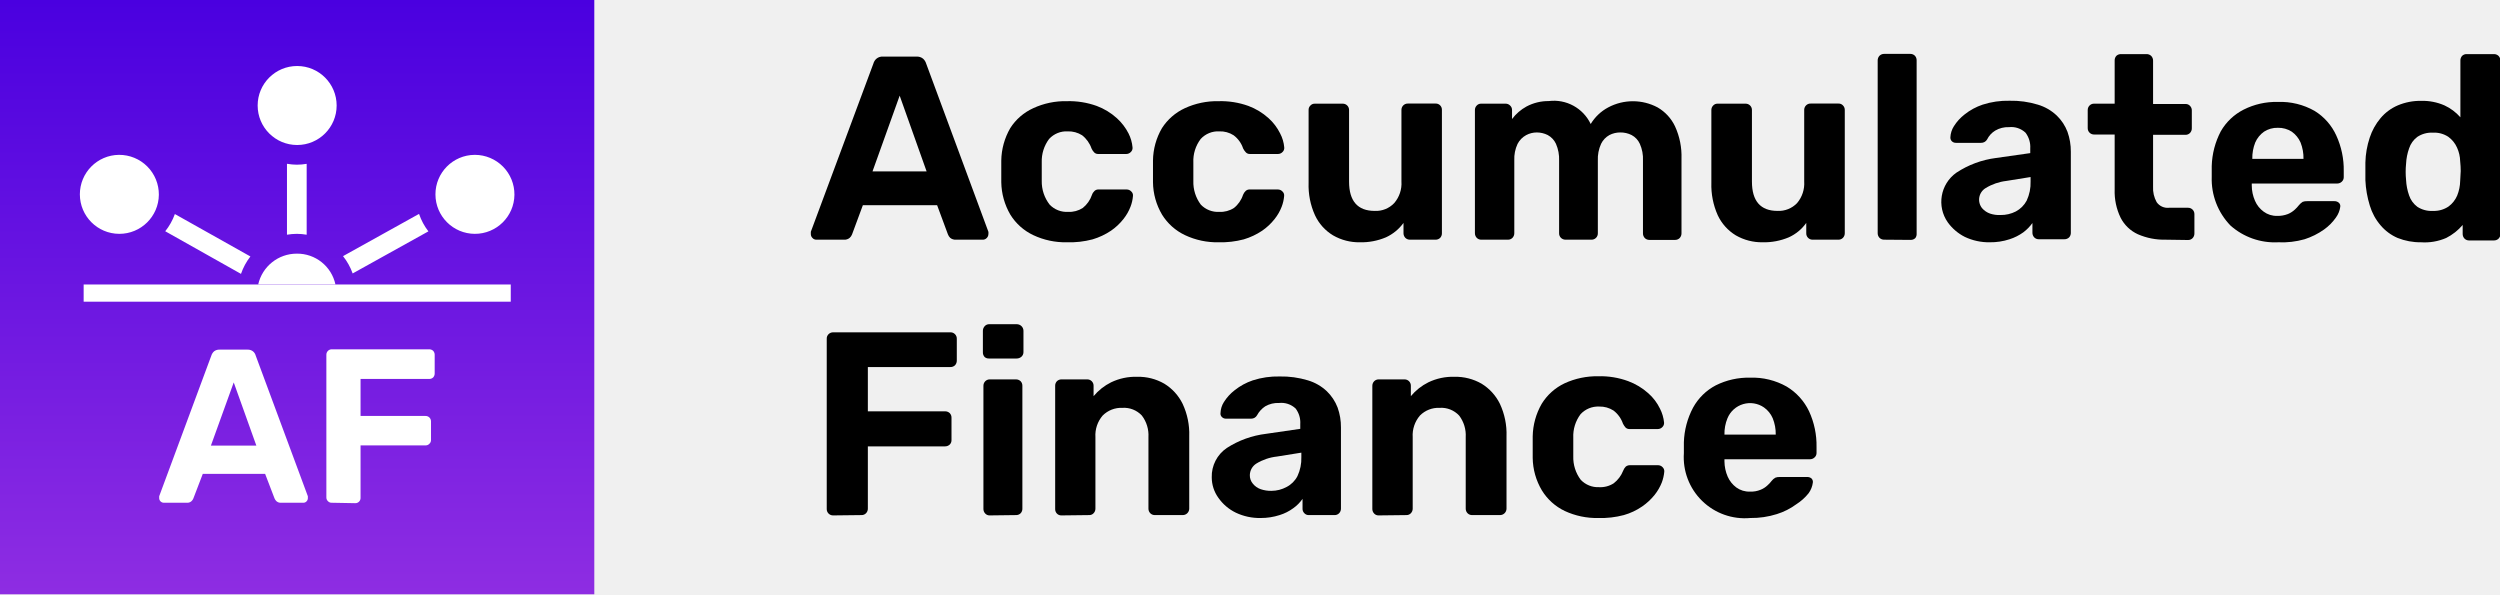
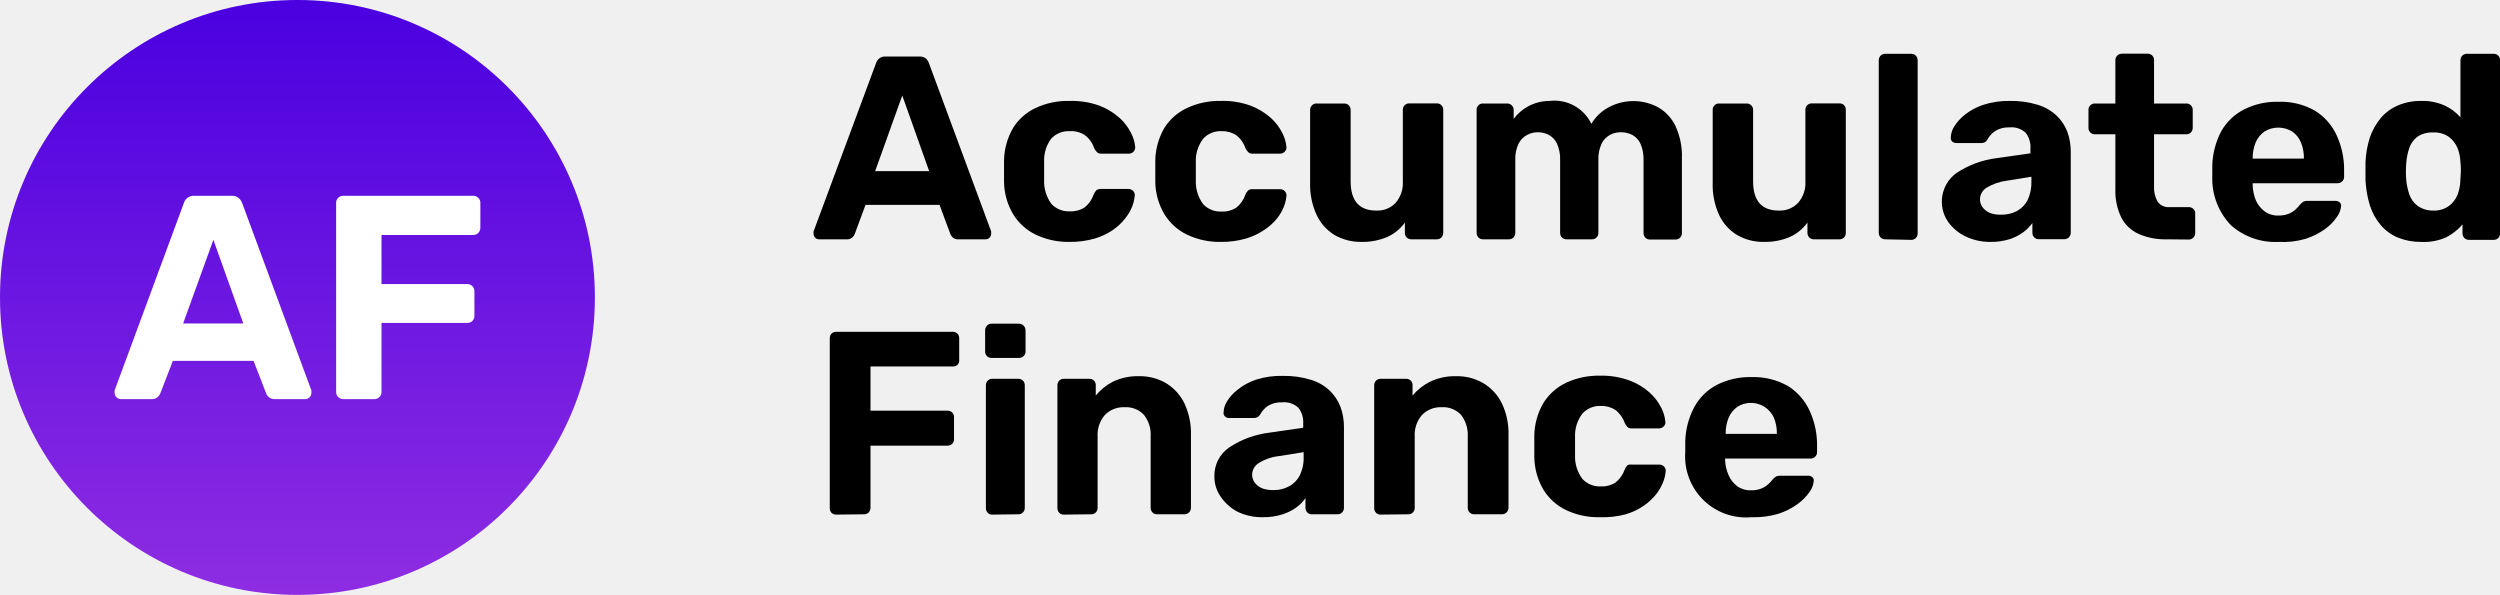
- <svg xmlns="http://www.w3.org/2000/svg" id="Layer_1" data-name="Layer 1" viewBox="0 0 231.03 54.92">
+ <svg xmlns="http://www.w3.org/2000/svg" id="Layer_1" data-name="Layer 1" viewBox="0 0 231.39 55.06">
  <defs>
-     <linearGradient id="linear-gradient" x1="27.46" y1="54.92" x2="27.46" gradientUnits="userSpaceOnUse">
+     <linearGradient id="linear-gradient" x1="27.53" y1="55.06" x2="27.53" gradientUnits="userSpaceOnUse">
      <stop offset="0" stop-color="#8e2de2" />
      <stop offset="1" stop-color="#4a00e0" />
    </linearGradient>
  </defs>
-   <rect width="54.92" height="54.92" style="fill:url(#linear-gradient)" />
-   <path d="M75.44,22.15a.47.47,0,0,1-.36-.16.5.5,0,0,1-.15-.35,1.5,1.5,0,0,1,0-.22L80.71,5.88A.91.91,0,0,1,81,5.42a.85.85,0,0,1,.6-.19h3.1a.88.88,0,0,1,.6.19,1,1,0,0,1,.29.46l5.75,15.54a.78.78,0,0,1,0,.22.5.5,0,0,1-.15.35.48.48,0,0,1-.36.16H88.35a.76.76,0,0,1-.54-.17.87.87,0,0,1-.21-.32l-1-2.7H79.74l-1,2.7a.8.8,0,0,1-.22.32.73.73,0,0,1-.53.17Zm5.19-6.31h5l-2.49-7Z" />
-   <path d="M98.59,22.39a6.93,6.93,0,0,1-3.1-.66,5,5,0,0,1-2.12-1.89,6.13,6.13,0,0,1-.84-3c0-.26,0-.58,0-1s0-.72,0-1a6.17,6.17,0,0,1,.83-3A4.93,4.93,0,0,1,95.48,10a7,7,0,0,1,3.11-.65,7.54,7.54,0,0,1,2.76.44,5.8,5.8,0,0,1,1.86,1.13,4.92,4.92,0,0,1,1.08,1.41,3.56,3.56,0,0,1,.37,1.29.51.51,0,0,1-.16.43.58.58,0,0,1-.42.18h-2.59a.5.5,0,0,1-.37-.14,1.25,1.25,0,0,1-.25-.37A2.64,2.64,0,0,0,100,12.5a2.34,2.34,0,0,0-1.33-.36,2.18,2.18,0,0,0-1.72.7A3.41,3.41,0,0,0,96.27,15c0,.62,0,1.2,0,1.71A3.46,3.46,0,0,0,97,18.91a2.19,2.19,0,0,0,1.71.67,2.29,2.29,0,0,0,1.35-.36,2.63,2.63,0,0,0,.85-1.21.91.91,0,0,1,.24-.37.52.52,0,0,1,.38-.13h2.59a.58.58,0,0,1,.42.18.49.49,0,0,1,.16.42,3.52,3.52,0,0,1-.23,1,4.25,4.25,0,0,1-.65,1.13,5.2,5.2,0,0,1-1.15,1.08,6.23,6.23,0,0,1-1.7.8A8.21,8.21,0,0,1,98.59,22.39Z" />
-   <path d="M112.61,22.39a6.93,6.93,0,0,1-3.1-.66,5,5,0,0,1-2.12-1.89,6,6,0,0,1-.84-3c0-.26,0-.58,0-1s0-.72,0-1a6.07,6.07,0,0,1,.83-3A5,5,0,0,1,109.49,10a7.08,7.08,0,0,1,3.12-.65,7.54,7.54,0,0,1,2.76.44,5.8,5.8,0,0,1,1.86,1.13,4.71,4.71,0,0,1,1.07,1.41,3.4,3.4,0,0,1,.38,1.29.51.51,0,0,1-.16.43.58.58,0,0,1-.42.18h-2.59a.5.5,0,0,1-.37-.14,1.47,1.47,0,0,1-.26-.37A2.5,2.5,0,0,0,114,12.5a2.28,2.28,0,0,0-1.32-.36,2.18,2.18,0,0,0-1.72.7,3.35,3.35,0,0,0-.68,2.18c0,.62,0,1.2,0,1.71a3.46,3.46,0,0,0,.69,2.18,2.19,2.19,0,0,0,1.71.67,2.29,2.29,0,0,0,1.35-.36,2.55,2.55,0,0,0,.84-1.21,1,1,0,0,1,.25-.37.52.52,0,0,1,.38-.13h2.59a.58.58,0,0,1,.42.18.49.49,0,0,1,.16.42,3.52,3.52,0,0,1-.23,1,4.25,4.25,0,0,1-.65,1.13,5.2,5.2,0,0,1-1.15,1.08,6.23,6.23,0,0,1-1.7.8A8.21,8.21,0,0,1,112.61,22.39Z" />
-   <path d="M125.67,22.39a4.79,4.79,0,0,1-2.48-.64,4.26,4.26,0,0,1-1.67-1.86,6.69,6.69,0,0,1-.59-3V10.18a.54.54,0,0,1,.17-.43.53.53,0,0,1,.41-.17h2.56a.58.58,0,0,1,.6.6v6.6c0,1.8.79,2.71,2.37,2.71a2.32,2.32,0,0,0,1.8-.72,2.77,2.77,0,0,0,.67-2v-6.6a.58.58,0,0,1,.6-.6h2.56a.55.55,0,0,1,.42.17.57.57,0,0,1,.16.43V21.54a.61.61,0,0,1-.16.44.59.59,0,0,1-.42.17h-2.36a.6.6,0,0,1-.44-.17.62.62,0,0,1-.17-.44V20.6a4.12,4.12,0,0,1-1.62,1.33A5.79,5.79,0,0,1,125.67,22.39Z" />
-   <path d="M136.88,22.15a.57.57,0,0,1-.41-.17.62.62,0,0,1-.17-.44V10.18a.58.58,0,0,1,.17-.43.53.53,0,0,1,.41-.17h2.25a.57.57,0,0,1,.42.17.55.55,0,0,1,.18.43V11a4.16,4.16,0,0,1,1.34-1.16,4.29,4.29,0,0,1,2.05-.5A3.77,3.77,0,0,1,147,11.46a4.17,4.17,0,0,1,1.61-1.53,4.85,4.85,0,0,1,4.58,0,4,4,0,0,1,1.6,1.74,6.61,6.61,0,0,1,.6,3v6.89a.62.62,0,0,1-.17.44.58.58,0,0,1-.41.17h-2.4A.58.58,0,0,1,152,22a.62.62,0,0,1-.17-.44V14.85a3.39,3.39,0,0,0-.29-1.56,1.72,1.72,0,0,0-.76-.81,2.26,2.26,0,0,0-1.05-.24,2.15,2.15,0,0,0-1,.24,1.84,1.84,0,0,0-.77.81,3.38,3.38,0,0,0-.3,1.56v6.69a.58.58,0,0,1-.61.61h-2.37a.6.6,0,0,1-.43-.17.58.58,0,0,1-.17-.44V14.85a3.53,3.53,0,0,0-.29-1.56,1.77,1.77,0,0,0-.76-.81,2.26,2.26,0,0,0-1-.24,2.08,2.08,0,0,0-1,.25,1.93,1.93,0,0,0-.79.81,3.23,3.23,0,0,0-.3,1.52v6.72a.62.62,0,0,1-.17.44.57.57,0,0,1-.41.17Z" />
-   <path d="M162.89,22.39a4.82,4.82,0,0,1-2.48-.64,4.32,4.32,0,0,1-1.67-1.86,6.84,6.84,0,0,1-.59-3V10.18a.58.58,0,0,1,.17-.43.53.53,0,0,1,.41-.17h2.56a.58.58,0,0,1,.61.6v6.6c0,1.8.79,2.71,2.37,2.71a2.35,2.35,0,0,0,1.8-.72,2.81,2.81,0,0,0,.66-2v-6.6a.58.58,0,0,1,.17-.43.57.57,0,0,1,.44-.17h2.56a.53.53,0,0,1,.41.17.58.58,0,0,1,.17.43V21.54a.62.62,0,0,1-.17.44.57.57,0,0,1-.41.17h-2.37a.58.58,0,0,1-.61-.61V20.6a4,4,0,0,1-1.61,1.33A5.87,5.87,0,0,1,162.89,22.39Z" />
-   <path d="M174.13,22.15a.6.6,0,0,1-.44-.17.62.62,0,0,1-.17-.44V5.59a.62.62,0,0,1,.17-.44.6.6,0,0,1,.44-.17h2.41a.59.59,0,0,1,.42.17.61.61,0,0,1,.16.44v16A.61.61,0,0,1,177,22a.59.59,0,0,1-.42.17Z" />
-   <path d="M183.87,22.39a5.18,5.18,0,0,1-2.3-.5A4.36,4.36,0,0,1,180,20.55a3.3,3.3,0,0,1,.79-4.59,8.62,8.62,0,0,1,3.66-1.36l3.17-.45v-.44a2.17,2.17,0,0,0-.44-1.45,1.92,1.92,0,0,0-1.52-.51,2.31,2.31,0,0,0-1.28.32,2,2,0,0,0-.75.82.62.62,0,0,1-.56.31h-2.29a.53.53,0,0,1-.41-.15.48.48,0,0,1-.13-.38,2.07,2.07,0,0,1,.32-1,4.16,4.16,0,0,1,1-1.1,5.43,5.43,0,0,1,1.66-.9,7.53,7.53,0,0,1,2.49-.36,8.31,8.31,0,0,1,2.61.36,4.33,4.33,0,0,1,1.74,1,4.12,4.12,0,0,1,1,1.51,5.36,5.36,0,0,1,.31,1.85v7.47a.61.61,0,0,1-.16.44.62.62,0,0,1-.44.17h-2.37a.57.57,0,0,1-.41-.17.62.62,0,0,1-.17-.44v-.89a4,4,0,0,1-.84.86,4.58,4.58,0,0,1-1.27.64A5.65,5.65,0,0,1,183.87,22.39Zm1-2.52a3,3,0,0,0,1.42-.33,2.43,2.43,0,0,0,1-1,3.87,3.87,0,0,0,.36-1.77v-.41l-2.24.36a4.71,4.71,0,0,0-1.91.66,1.25,1.25,0,0,0-.33,1.86,1.71,1.71,0,0,0,.74.5A2.61,2.61,0,0,0,184.84,19.87Z" />
-   <path d="M200.13,22.15a6.06,6.06,0,0,1-2.56-.5,3.35,3.35,0,0,1-1.6-1.53,5.54,5.54,0,0,1-.55-2.61V12.43h-1.88a.58.58,0,0,1-.61-.61V10.18a.58.58,0,0,1,.17-.43.57.57,0,0,1,.44-.17h1.88v-4a.59.59,0,0,1,.18-.44A.61.61,0,0,1,196,5h2.36a.6.6,0,0,1,.44.17.62.62,0,0,1,.17.44v4h3a.53.53,0,0,1,.41.17.58.58,0,0,1,.17.43v1.64a.6.6,0,0,1-.17.44.57.57,0,0,1-.41.17h-3v4.78a2.65,2.65,0,0,0,.33,1.44,1.23,1.23,0,0,0,1.14.52h1.77a.58.58,0,0,1,.58.58v1.79a.62.62,0,0,1-.17.44.57.57,0,0,1-.41.17Z" />
-   <path d="M210.53,22.39a6.16,6.16,0,0,1-4.41-1.55,6.17,6.17,0,0,1-1.73-4.5v-1a7.35,7.35,0,0,1,.84-3.21,5.08,5.08,0,0,1,2.11-2,6.63,6.63,0,0,1,3.16-.71,6.37,6.37,0,0,1,3.4.83,5.18,5.18,0,0,1,2,2.27,7.55,7.55,0,0,1,.69,3.3v.56a.55.55,0,0,1-.18.41.61.61,0,0,1-.42.17h-7.9v.19a3.55,3.55,0,0,0,.3,1.41,2.42,2.42,0,0,0,.8,1,2,2,0,0,0,1.24.39,2.55,2.55,0,0,0,1-.17,2.14,2.14,0,0,0,.64-.41,3.2,3.2,0,0,0,.38-.41,1.44,1.44,0,0,1,.35-.31,1.1,1.1,0,0,1,.42-.06h2.51a.59.59,0,0,1,.4.14.41.41,0,0,1,.14.37,2.16,2.16,0,0,1-.4,1,4.6,4.6,0,0,1-1.1,1.11,6.58,6.58,0,0,1-1.8.9A7.56,7.56,0,0,1,210.53,22.39Zm-2.39-7.71h4.73v0a3.88,3.88,0,0,0-.27-1.51,2.4,2.4,0,0,0-.81-1,2.27,2.27,0,0,0-1.29-.36,2.24,2.24,0,0,0-1.28.36,2.4,2.4,0,0,0-.81,1,3.88,3.88,0,0,0-.27,1.51Z" />
-   <path d="M223.73,22.39a5.62,5.62,0,0,1-2.16-.4A4.28,4.28,0,0,1,220,20.83,5,5,0,0,1,219,19a9.28,9.28,0,0,1-.41-2.34c0-.3,0-.58,0-.83s0-.52,0-.81a7.9,7.9,0,0,1,.4-2.3,5.42,5.42,0,0,1,1-1.8,4.28,4.28,0,0,1,1.59-1.18,5.35,5.35,0,0,1,2.17-.42,5.06,5.06,0,0,1,2.15.42,4.44,4.44,0,0,1,1.47,1.1V5.59a.62.62,0,0,1,.17-.44A.6.6,0,0,1,228,5h2.48a.59.59,0,0,1,.42.17.62.62,0,0,1,.17.44v16a.62.62,0,0,1-.17.44.59.59,0,0,1-.42.17h-2.32a.58.58,0,0,1-.41-.17.62.62,0,0,1-.17-.44v-.82a4.93,4.93,0,0,1-1.52,1.2A5,5,0,0,1,223.73,22.39Zm1.11-2.9a2.39,2.39,0,0,0,1.44-.41,2.45,2.45,0,0,0,.79-1,3.79,3.79,0,0,0,.28-1.36c0-.3.05-.61.05-.92a8.69,8.69,0,0,0-.05-.89,3.23,3.23,0,0,0-.29-1.27,2.47,2.47,0,0,0-.81-1,2.35,2.35,0,0,0-1.41-.38,2.38,2.38,0,0,0-1.45.39,2.15,2.15,0,0,0-.76,1.06,4.91,4.91,0,0,0-.28,1.42,7.52,7.52,0,0,0,0,1.5,5,5,0,0,0,.28,1.43,2.17,2.17,0,0,0,.76,1.05A2.38,2.38,0,0,0,224.84,19.49Z" />
-   <path d="M77,47.63a.58.58,0,0,1-.6-.6V31.32a.57.57,0,0,1,.17-.44.6.6,0,0,1,.43-.17H87.81a.58.58,0,0,1,.61.61v2a.62.62,0,0,1-.17.44.6.6,0,0,1-.44.16H80.2v4.09h7.13a.62.62,0,0,1,.44.17.59.59,0,0,1,.16.43v2.06a.56.56,0,0,1-.16.41.62.62,0,0,1-.44.17H80.2V47a.6.6,0,0,1-.17.43.56.56,0,0,1-.43.17Z" />
-   <path d="M91.39,33.13A.57.57,0,0,1,91,33a.6.6,0,0,1-.17-.44V30.59a.64.64,0,0,1,.17-.45.54.54,0,0,1,.41-.18h2.54a.63.63,0,0,1,.45.18.61.61,0,0,1,.18.45v1.93a.57.57,0,0,1-.18.44.66.66,0,0,1-.45.17Zm.07,14.5a.54.54,0,0,1-.41-.17.6.6,0,0,1-.17-.43V35.67a.6.6,0,0,1,.17-.44.58.58,0,0,1,.41-.17h2.42a.62.62,0,0,1,.44.17.6.6,0,0,1,.16.44V47a.59.59,0,0,1-.16.43.58.58,0,0,1-.44.17Z" />
-   <path d="M98.09,47.63a.55.55,0,0,1-.42-.17.59.59,0,0,1-.16-.43V35.67a.6.6,0,0,1,.16-.44.59.59,0,0,1,.42-.17h2.36a.58.58,0,0,1,.61.61v.94a5,5,0,0,1,1.62-1.28,5.2,5.2,0,0,1,2.41-.51,4.78,4.78,0,0,1,2.51.64,4.5,4.5,0,0,1,1.69,1.86,6.54,6.54,0,0,1,.61,3V47a.6.6,0,0,1-.6.6h-2.56a.58.58,0,0,1-.44-.17.6.6,0,0,1-.17-.43v-6.6a3,3,0,0,0-.61-2,2.26,2.26,0,0,0-1.8-.71,2.43,2.43,0,0,0-1.82.71,2.8,2.8,0,0,0-.67,2V47a.6.6,0,0,1-.17.43.53.53,0,0,1-.41.17Z" />
-   <path d="M116.5,47.87a5.13,5.13,0,0,1-2.29-.49A4.21,4.21,0,0,1,112.59,46a3.23,3.23,0,0,1-.61-1.89,3.17,3.17,0,0,1,1.39-2.71A8.59,8.59,0,0,1,117,40.09l3.16-.46V39.2a2.15,2.15,0,0,0-.43-1.45,1.93,1.93,0,0,0-1.53-.51,2.33,2.33,0,0,0-1.28.31,2.27,2.27,0,0,0-.75.82.61.61,0,0,1-.55.32h-2.3a.51.51,0,0,1-.41-.16.42.42,0,0,1-.12-.37,2,2,0,0,1,.31-1,4.19,4.19,0,0,1,1-1.1,5.5,5.5,0,0,1,1.67-.91,7.53,7.53,0,0,1,2.49-.36,8.4,8.4,0,0,1,2.61.36,4.36,4.36,0,0,1,1.74,1,4.17,4.17,0,0,1,1,1.51,5.32,5.32,0,0,1,.31,1.85V47a.6.6,0,0,1-.17.43.56.56,0,0,1-.43.17h-2.37a.53.53,0,0,1-.41-.17.56.56,0,0,1-.17-.43v-.9a3.46,3.46,0,0,1-.85.86,4.2,4.2,0,0,1-1.27.64A5.6,5.6,0,0,1,116.5,47.87Zm1-2.51A2.93,2.93,0,0,0,118.9,45a2.32,2.32,0,0,0,1-1,3.83,3.83,0,0,0,.36-1.76v-.41l-2.25.36a4.64,4.64,0,0,0-1.91.65,1.29,1.29,0,0,0-.6,1.06,1.18,1.18,0,0,0,.28.8,1.61,1.61,0,0,0,.73.51A2.87,2.87,0,0,0,117.47,45.36Z" />
-   <path d="M127.4,47.63a.54.54,0,0,1-.41-.17.6.6,0,0,1-.17-.43V35.67a.6.6,0,0,1,.17-.44.58.58,0,0,1,.41-.17h2.37a.58.58,0,0,1,.61.61v.94A5,5,0,0,1,132,35.33a5.2,5.2,0,0,1,2.41-.51,4.81,4.81,0,0,1,2.51.64,4.5,4.5,0,0,1,1.69,1.86,6.54,6.54,0,0,1,.61,3V47a.6.6,0,0,1-.6.6h-2.56a.58.58,0,0,1-.44-.17.6.6,0,0,1-.17-.43v-6.6a3,3,0,0,0-.61-2,2.26,2.26,0,0,0-1.8-.71,2.41,2.41,0,0,0-1.82.71,2.8,2.8,0,0,0-.67,2V47a.6.6,0,0,1-.17.43.54.54,0,0,1-.41.17Z" />
-   <path d="M147.71,47.87a7,7,0,0,1-3.11-.65,5,5,0,0,1-2.11-1.9,6,6,0,0,1-.85-3c0-.26,0-.59,0-1s0-.72,0-1a6.25,6.25,0,0,1,.83-3,5,5,0,0,1,2.12-1.9,7.16,7.16,0,0,1,3.12-.65,7.43,7.43,0,0,1,2.75.45,5.79,5.79,0,0,1,1.86,1.12,4.51,4.51,0,0,1,1.08,1.42,3.6,3.6,0,0,1,.38,1.29.52.52,0,0,1-.16.42.58.58,0,0,1-.43.18h-2.58a.52.52,0,0,1-.38-.13,1.69,1.69,0,0,1-.25-.37,2.58,2.58,0,0,0-.87-1.21,2.34,2.34,0,0,0-1.33-.37,2.2,2.2,0,0,0-1.72.71,3.37,3.37,0,0,0-.67,2.17c0,.63,0,1.2,0,1.72a3.43,3.43,0,0,0,.69,2.17,2.19,2.19,0,0,0,1.7.68,2.27,2.27,0,0,0,1.35-.36A2.74,2.74,0,0,0,150,43.5a1.08,1.08,0,0,1,.24-.38.61.61,0,0,1,.39-.13h2.58a.58.58,0,0,1,.43.18.52.52,0,0,1,.16.42,3.83,3.83,0,0,1-.23,1,4.51,4.51,0,0,1-.66,1.14,5.42,5.42,0,0,1-1.15,1.07,5.71,5.71,0,0,1-1.7.8A8.18,8.18,0,0,1,147.71,47.87Z" />
-   <path d="M161.75,47.87a5.64,5.64,0,0,1-6.14-6v-1a7.31,7.31,0,0,1,.85-3.2,5.08,5.08,0,0,1,2.1-2.06,6.77,6.77,0,0,1,3.17-.71,6.45,6.45,0,0,1,3.39.83,5.34,5.34,0,0,1,2.06,2.28,7.55,7.55,0,0,1,.69,3.3v.55a.54.54,0,0,1-.18.41.6.6,0,0,1-.43.17h-7.9v.2a3.63,3.63,0,0,0,.3,1.41,2.5,2.5,0,0,0,.8,1,2,2,0,0,0,1.24.38,2.32,2.32,0,0,0,1-.17,2,2,0,0,0,.64-.41,2.65,2.65,0,0,0,.38-.41,1.18,1.18,0,0,1,.35-.3,1.1,1.1,0,0,1,.42-.06H167a.6.6,0,0,1,.4.13.45.45,0,0,1,.13.38,2.13,2.13,0,0,1-.4,1A4.6,4.6,0,0,1,166,46.6a6.07,6.07,0,0,1-1.8.91A7.81,7.81,0,0,1,161.75,47.87Zm-2.39-7.71h4.74v0a3.87,3.87,0,0,0-.28-1.51,2.37,2.37,0,0,0-.81-1,2.26,2.26,0,0,0-3.37,1,3.7,3.7,0,0,0-.28,1.51Z" />
-   <path id="Layer" d="M27.46,6.1a3.65,3.65,0,1,0,3.65,3.65A3.65,3.65,0,0,0,27.46,6.1ZM11,14.31A3.65,3.65,0,1,0,14.68,18,3.66,3.66,0,0,0,11,14.31Zm32.86,0A3.65,3.65,0,1,0,47.54,18,3.66,3.66,0,0,0,43.89,14.31Zm-17.34.83v6.55a5.5,5.5,0,0,1,.91-.08,5.4,5.4,0,0,1,.91.08V15.14a5.4,5.4,0,0,1-.91.08A5.5,5.5,0,0,1,26.55,15.14Zm12.18,4.64-7,3.89a5.57,5.57,0,0,1,.89,1.6l7-3.89A5.44,5.44,0,0,1,38.73,19.78Zm-22.54,0a5.51,5.51,0,0,1-.89,1.59l7,3.94a5.57,5.57,0,0,1,.87-1.61ZM31,26.29a3.61,3.61,0,0,0-3.58-2.85,3.65,3.65,0,0,0-3.56,2.85" style="fill:#fff" />
-   <rect x="7.73" y="26.29" width="39.47" height="1.59" style="fill:#fff" />
-   <path d="M15.14,46.46a.43.43,0,0,1-.43-.42.9.9,0,0,1,0-.18l4.82-13a.9.9,0,0,1,.25-.39.77.77,0,0,1,.5-.16h2.6a.77.77,0,0,1,.5.16.75.75,0,0,1,.25.39l4.82,13a.9.9,0,0,1,0,.18.42.42,0,0,1-.12.29.39.39,0,0,1-.31.13H26a.59.59,0,0,1-.45-.14.76.76,0,0,1-.18-.26l-.87-2.27H18.74l-.87,2.27a.64.64,0,0,1-.18.26.57.57,0,0,1-.44.14Zm4.35-5.28h4.2L21.6,35.34Z" style="fill:#fff" />
-   <path d="M30.67,46.46a.45.45,0,0,1-.36-.14.46.46,0,0,1-.15-.36V32.79a.5.5,0,0,1,.15-.37.49.49,0,0,1,.36-.14h9a.52.52,0,0,1,.36.14.53.53,0,0,1,.14.37v1.72a.53.53,0,0,1-.14.37.52.52,0,0,1-.36.14H33.32v3.42h6a.49.49,0,0,1,.36.14.5.5,0,0,1,.15.37v1.72a.45.45,0,0,1-.15.34.46.46,0,0,1-.36.15h-6V46a.48.48,0,0,1-.5.5Z" style="fill:#fff" />
+   <path d="M75.8,22.15a.5.5,0,0,1-.36-.16.54.54,0,0,1-.14-.35.78.78,0,0,1,0-.22L81.07,5.88a1,1,0,0,1,.29-.46A.89.89,0,0,1,82,5.23h3.09a.89.89,0,0,1,.61.19,1,1,0,0,1,.29.46l5.75,15.54a1.5,1.5,0,0,1,0,.22.54.54,0,0,1-.14.35.5.5,0,0,1-.36.16H88.71a.73.73,0,0,1-.53-.17.92.92,0,0,1-.22-.32l-1-2.7H80.11l-1,2.7a.92.92,0,0,1-.22.32.73.73,0,0,1-.53.17ZM81,15.84h5l-2.49-7Z" />
+   <path d="M99,22.39a7,7,0,0,1-3.11-.66,5,5,0,0,1-2.11-1.89,6,6,0,0,1-.85-3c0-.26,0-.58,0-1s0-.72,0-1a6.18,6.18,0,0,1,.84-3A4.9,4.9,0,0,1,95.84,10,7,7,0,0,1,99,9.34a7.54,7.54,0,0,1,2.76.44,6,6,0,0,1,1.86,1.13,4.71,4.71,0,0,1,1.07,1.41,3.4,3.4,0,0,1,.38,1.29.54.54,0,0,1-.16.43.58.58,0,0,1-.42.18h-2.59a.48.48,0,0,1-.37-.14,1.26,1.26,0,0,1-.26-.37,2.5,2.5,0,0,0-.87-1.21A2.32,2.32,0,0,0,99,12.14a2.17,2.17,0,0,0-1.71.7A3.35,3.35,0,0,0,96.64,15c0,.62,0,1.2,0,1.71a3.46,3.46,0,0,0,.69,2.18,2.19,2.19,0,0,0,1.7.67,2.31,2.31,0,0,0,1.36-.36,2.62,2.62,0,0,0,.84-1.21,1.18,1.18,0,0,1,.24-.37.56.56,0,0,1,.39-.13h2.59a.58.58,0,0,1,.42.18.52.52,0,0,1,.16.42,3.93,3.93,0,0,1-.23,1,4.3,4.3,0,0,1-.66,1.13A5.14,5.14,0,0,1,103,21.29a6.16,6.16,0,0,1-1.71.8A8.14,8.14,0,0,1,99,22.39Z" />
+   <path d="M113,22.39a7,7,0,0,1-3.11-.66,5,5,0,0,1-2.11-1.89,6,6,0,0,1-.85-3c0-.26,0-.58,0-1s0-.72,0-1a6.18,6.18,0,0,1,.84-3A4.9,4.9,0,0,1,109.86,10,7,7,0,0,1,113,9.34a7.45,7.45,0,0,1,2.75.44,6,6,0,0,1,1.87,1.13,4.71,4.71,0,0,1,1.07,1.41,3.6,3.6,0,0,1,.38,1.29.54.54,0,0,1-.16.43.58.58,0,0,1-.42.18h-2.59a.48.48,0,0,1-.37-.14,1.26,1.26,0,0,1-.26-.37,2.5,2.5,0,0,0-.87-1.21,2.32,2.32,0,0,0-1.33-.36,2.16,2.16,0,0,0-1.71.7,3.35,3.35,0,0,0-.68,2.18c0,.62,0,1.2,0,1.71a3.46,3.46,0,0,0,.69,2.18,2.19,2.19,0,0,0,1.7.67,2.31,2.31,0,0,0,1.36-.36,2.62,2.62,0,0,0,.84-1.21,1.18,1.18,0,0,1,.24-.37.56.56,0,0,1,.39-.13h2.59a.58.58,0,0,1,.42.18.52.52,0,0,1,.16.42,3.93,3.93,0,0,1-.23,1,4.3,4.3,0,0,1-.66,1.13A5.14,5.14,0,0,1,117,21.29a6.16,6.16,0,0,1-1.71.8A8.14,8.14,0,0,1,113,22.39Z" />
+   <path d="M126,22.39a4.84,4.84,0,0,1-2.48-.64,4.3,4.3,0,0,1-1.66-1.86,6.69,6.69,0,0,1-.6-3V10.18a.58.58,0,0,1,.17-.43.54.54,0,0,1,.41-.17h2.57a.56.56,0,0,1,.43.17.58.58,0,0,1,.17.43v6.6c0,1.8.79,2.71,2.37,2.71a2.32,2.32,0,0,0,1.8-.72,2.81,2.81,0,0,0,.66-2v-6.6a.58.58,0,0,1,.61-.6H133a.53.53,0,0,1,.41.17.58.58,0,0,1,.17.43V21.54a.62.62,0,0,1-.17.44.57.57,0,0,1-.41.17h-2.37a.58.58,0,0,1-.6-.61V20.6a4.12,4.12,0,0,1-1.62,1.33A5.84,5.84,0,0,1,126,22.39Z" />
+   <path d="M137.25,22.15a.55.55,0,0,1-.41-.17.58.58,0,0,1-.17-.44V10.18a.54.54,0,0,1,.17-.43.52.52,0,0,1,.41-.17h2.24a.57.57,0,0,1,.43.17.55.55,0,0,1,.18.43V11a4.16,4.16,0,0,1,1.34-1.16,4.22,4.22,0,0,1,2-.5,3.79,3.79,0,0,1,3.85,2.12,4.14,4.14,0,0,1,1.6-1.53,4.85,4.85,0,0,1,4.58,0,4,4,0,0,1,1.61,1.74,6.61,6.61,0,0,1,.59,3v6.89a.58.58,0,0,1-.17.44.57.57,0,0,1-.41.17h-2.39a.57.57,0,0,1-.41-.17.62.62,0,0,1-.17-.44V14.85a3.53,3.53,0,0,0-.29-1.56,1.77,1.77,0,0,0-.76-.81,2.31,2.31,0,0,0-1.05-.24,2.12,2.12,0,0,0-1,.24,1.86,1.86,0,0,0-.78.81,3.38,3.38,0,0,0-.3,1.56v6.69a.58.58,0,0,1-.6.61H145a.62.62,0,0,1-.44-.17.61.61,0,0,1-.16-.44V14.85a3.53,3.53,0,0,0-.29-1.56,1.79,1.79,0,0,0-.77-.81,2.19,2.19,0,0,0-1-.24,2.08,2.08,0,0,0-1,.25,1.88,1.88,0,0,0-.79.81,3.23,3.23,0,0,0-.3,1.52v6.72a.62.62,0,0,1-.17.44.57.57,0,0,1-.41.17Z" />
+   <path d="M163.25,22.39a4.78,4.78,0,0,1-2.47-.64,4.26,4.26,0,0,1-1.67-1.86,6.69,6.69,0,0,1-.59-3V10.18a.54.54,0,0,1,.17-.43.53.53,0,0,1,.41-.17h2.56a.58.58,0,0,1,.6.6v6.6c0,1.8.79,2.71,2.37,2.71a2.32,2.32,0,0,0,1.8-.72,2.77,2.77,0,0,0,.67-2v-6.6a.58.58,0,0,1,.6-.6h2.56a.55.55,0,0,1,.42.17.57.57,0,0,1,.16.43V21.54a.61.61,0,0,1-.16.44.59.59,0,0,1-.42.17H167.9a.6.6,0,0,1-.44-.17.62.62,0,0,1-.17-.44V20.6a4.12,4.12,0,0,1-1.62,1.33A5.84,5.84,0,0,1,163.25,22.39Z" />
+   <path d="M174.49,22.15a.6.6,0,0,1-.43-.17.62.62,0,0,1-.17-.44V5.59a.62.62,0,0,1,.17-.44.6.6,0,0,1,.43-.17h2.42a.57.57,0,0,1,.41.17.62.62,0,0,1,.17.44v16a.62.62,0,0,1-.17.44.57.57,0,0,1-.41.17Z" />
+   <path d="M184.23,22.39a5.17,5.17,0,0,1-2.29-.5,4.21,4.21,0,0,1-1.62-1.34A3.28,3.28,0,0,1,181.1,16a8.72,8.72,0,0,1,3.67-1.36l3.16-.45v-.44a2.16,2.16,0,0,0-.43-1.45,1.93,1.93,0,0,0-1.53-.51,2.33,2.33,0,0,0-1.28.32,2.19,2.19,0,0,0-.75.82.59.59,0,0,1-.55.31h-2.3a.54.54,0,0,1-.41-.15.44.44,0,0,1-.12-.38,2,2,0,0,1,.31-1,4.35,4.35,0,0,1,1-1.1,5.49,5.49,0,0,1,1.67-.9A7.53,7.53,0,0,1,186,9.34a8.4,8.4,0,0,1,2.61.36,4.47,4.47,0,0,1,1.74,1,4.12,4.12,0,0,1,1,1.51,5.36,5.36,0,0,1,.31,1.85v7.47a.62.62,0,0,1-.17.44.6.6,0,0,1-.43.17h-2.37a.57.57,0,0,1-.41-.17.58.58,0,0,1-.17-.44v-.89a3.83,3.83,0,0,1-.85.86,4.45,4.45,0,0,1-1.27.64A5.6,5.6,0,0,1,184.23,22.39Zm1-2.52a3,3,0,0,0,1.43-.33,2.43,2.43,0,0,0,1-1,3.87,3.87,0,0,0,.36-1.77v-.41l-2.25.36a4.77,4.77,0,0,0-1.91.66,1.27,1.27,0,0,0-.6,1.06,1.2,1.2,0,0,0,.28.8,1.67,1.67,0,0,0,.73.5A2.64,2.64,0,0,0,185.2,19.87Z" />
+   <path d="M200.5,22.15a6,6,0,0,1-2.56-.5,3.37,3.37,0,0,1-1.61-1.53,5.67,5.67,0,0,1-.54-2.61V12.43H193.9a.6.6,0,0,1-.43-.17.57.57,0,0,1-.17-.44V10.18a.54.54,0,0,1,.17-.43.56.56,0,0,1,.43-.17h1.89v-4a.59.59,0,0,1,.18-.44.61.61,0,0,1,.42-.17h2.37a.58.58,0,0,1,.61.61v4h3a.54.54,0,0,1,.41.17.58.58,0,0,1,.17.43v1.64a.6.6,0,0,1-.17.44.58.58,0,0,1-.41.17h-3v4.78a2.65,2.65,0,0,0,.32,1.44,1.24,1.24,0,0,0,1.15.52h1.76a.57.57,0,0,1,.41.17.53.53,0,0,1,.17.41v1.79A.58.58,0,0,1,203,22a.57.57,0,0,1-.41.17Z" />
+   <path d="M210.89,22.39a6.16,6.16,0,0,1-4.41-1.55,6.21,6.21,0,0,1-1.72-4.5v-1a7.21,7.21,0,0,1,.84-3.21,5.06,5.06,0,0,1,2.1-2,6.68,6.68,0,0,1,3.17-.71,6.39,6.39,0,0,1,3.4.83,5.24,5.24,0,0,1,2,2.27,7.55,7.55,0,0,1,.69,3.3v.56a.55.55,0,0,1-.18.41.61.61,0,0,1-.42.17H208.5v.19a3.94,3.94,0,0,0,.3,1.41,2.59,2.59,0,0,0,.8,1,2,2,0,0,0,1.25.39,2.55,2.55,0,0,0,1-.17,2.14,2.14,0,0,0,.64-.41,3,3,0,0,0,.37-.41,1.66,1.66,0,0,1,.35-.31,1.12,1.12,0,0,1,.43-.06h2.51a.61.61,0,0,1,.4.14.4.4,0,0,1,.13.37,2,2,0,0,1-.4,1,4.42,4.42,0,0,1-1.1,1.11,6.31,6.31,0,0,1-1.8.9A7.48,7.48,0,0,1,210.89,22.39Zm-2.39-7.71h4.74v0a3.7,3.7,0,0,0-.28-1.51,2.26,2.26,0,0,0-.81-1,2.46,2.46,0,0,0-2.56,0,2.4,2.4,0,0,0-.81,1,3.7,3.7,0,0,0-.28,1.51Z" />
+   <path d="M224.09,22.39a5.6,5.6,0,0,1-2.15-.4,4.2,4.2,0,0,1-1.59-1.16,5.22,5.22,0,0,1-1-1.81,9.75,9.75,0,0,1-.41-2.34c0-.3,0-.58,0-.83s0-.52,0-.81a8.63,8.63,0,0,1,.4-2.3,5.8,5.8,0,0,1,1-1.8,4.31,4.31,0,0,1,1.6-1.18,5.3,5.3,0,0,1,2.16-.42,5,5,0,0,1,2.15.42,4.38,4.38,0,0,1,1.48,1.1V5.59a.58.58,0,0,1,.6-.61h2.49a.57.57,0,0,1,.41.17.62.62,0,0,1,.17.44v16a.62.62,0,0,1-.17.44.57.57,0,0,1-.41.17h-2.32a.57.57,0,0,1-.41-.17.62.62,0,0,1-.17-.44v-.82a4.93,4.93,0,0,1-1.52,1.2A5.06,5.06,0,0,1,224.09,22.39Zm1.11-2.9a2.34,2.34,0,0,0,1.44-.41,2.48,2.48,0,0,0,.8-1,4,4,0,0,0,.28-1.36c0-.3.05-.61.05-.92a8.69,8.69,0,0,0-.05-.89,3.62,3.62,0,0,0-.29-1.27,2.47,2.47,0,0,0-.81-1,2.38,2.38,0,0,0-1.42-.38,2.42,2.42,0,0,0-1.45.39,2.22,2.22,0,0,0-.76,1.06,5.68,5.68,0,0,0-.28,1.42,9.39,9.39,0,0,0,0,1.5A5.76,5.76,0,0,0,223,18a2.24,2.24,0,0,0,.76,1.05A2.42,2.42,0,0,0,225.2,19.49Z" />
+   <path d="M77.4,47.63a.58.58,0,0,1-.44-.17A.59.59,0,0,1,76.8,47V31.32a.6.6,0,0,1,.16-.44.62.62,0,0,1,.44-.17H88.18a.62.62,0,0,1,.44.17.6.6,0,0,1,.16.44v2a.55.55,0,0,1-.6.6H80.57v4.09H87.7a.58.58,0,0,1,.6.6v2.06a.57.57,0,0,1-.17.41.6.6,0,0,1-.43.17H80.57V47a.6.6,0,0,1-.17.43.58.58,0,0,1-.44.17Z" />
+   <path d="M91.76,33.13a.58.58,0,0,1-.58-.61V30.59a.6.6,0,0,1,.17-.45.54.54,0,0,1,.41-.18H94.3a.6.6,0,0,1,.44.18.61.61,0,0,1,.18.45v1.93a.57.57,0,0,1-.18.44.64.64,0,0,1-.44.17Zm.07,14.5a.53.53,0,0,1-.41-.17.6.6,0,0,1-.17-.43V35.67a.6.6,0,0,1,.17-.44.57.57,0,0,1,.41-.17h2.42a.6.6,0,0,1,.43.17.6.6,0,0,1,.17.44V47a.6.6,0,0,1-.17.43.56.56,0,0,1-.43.17Z" />
+   <path d="M98.45,47.63a.53.53,0,0,1-.41-.17.6.6,0,0,1-.17-.43V35.67a.6.6,0,0,1,.17-.44.57.57,0,0,1,.41-.17h2.37a.62.62,0,0,1,.44.17.6.6,0,0,1,.16.44v.94A5,5,0,0,1,103,35.33a5.25,5.25,0,0,1,2.42-.51,4.75,4.75,0,0,1,2.5.64,4.52,4.52,0,0,1,1.7,1.86,6.54,6.54,0,0,1,.61,3V47a.6.6,0,0,1-.6.6H107.1a.56.56,0,0,1-.43-.17.6.6,0,0,1-.17-.43v-6.6a2.92,2.92,0,0,0-.62-2,2.26,2.26,0,0,0-1.8-.71,2.4,2.4,0,0,0-1.81.71,2.8,2.8,0,0,0-.68,2V47a.56.56,0,0,1-.17.43.53.53,0,0,1-.41.17Z" />
+   <path d="M116.87,47.87a5.21,5.21,0,0,1-2.3-.49A4.36,4.36,0,0,1,113,46a3.22,3.22,0,0,1-.6-1.89,3.15,3.15,0,0,1,1.39-2.71,8.59,8.59,0,0,1,3.66-1.35l3.17-.46V39.2a2.15,2.15,0,0,0-.44-1.45,1.9,1.9,0,0,0-1.52-.51,2.31,2.31,0,0,0-1.28.31,2.27,2.27,0,0,0-.75.82.62.62,0,0,1-.56.32h-2.29a.5.5,0,0,1-.41-.16.42.42,0,0,1-.12-.37,2,2,0,0,1,.31-1,4,4,0,0,1,1-1.1,5.44,5.44,0,0,1,1.66-.91,7.53,7.53,0,0,1,2.49-.36,8.31,8.31,0,0,1,2.61.36,4.34,4.34,0,0,1,1.75,1,4.14,4.14,0,0,1,1,1.51,5.33,5.33,0,0,1,.32,1.85V47a.6.6,0,0,1-.17.43.58.58,0,0,1-.44.17h-2.37a.53.53,0,0,1-.41-.17.6.6,0,0,1-.17-.43v-.9a3.59,3.59,0,0,1-.84.86,4.33,4.33,0,0,1-1.27.64A5.6,5.6,0,0,1,116.87,47.87Zm1-2.51a2.9,2.9,0,0,0,1.42-.34,2.32,2.32,0,0,0,1-1,3.7,3.7,0,0,0,.37-1.76v-.41l-2.25.36a4.58,4.58,0,0,0-1.91.65,1.3,1.3,0,0,0-.61,1.06,1.24,1.24,0,0,0,.28.8,1.64,1.64,0,0,0,.74.51A2.87,2.87,0,0,0,117.84,45.36Z" />
+   <path d="M127.77,47.63a.53.53,0,0,1-.41-.17.6.6,0,0,1-.17-.43V35.67a.6.6,0,0,1,.17-.44.57.57,0,0,1,.41-.17h2.37a.62.62,0,0,1,.44.17.6.6,0,0,1,.16.44v.94a5,5,0,0,1,1.62-1.28,5.25,5.25,0,0,1,2.42-.51,4.75,4.75,0,0,1,2.5.64A4.43,4.43,0,0,1,139,37.32a6.41,6.41,0,0,1,.62,3V47a.6.6,0,0,1-.6.6h-2.57a.56.56,0,0,1-.43-.17.6.6,0,0,1-.17-.43v-6.6a3,3,0,0,0-.62-2,2.26,2.26,0,0,0-1.8-.71,2.4,2.4,0,0,0-1.81.71,2.8,2.8,0,0,0-.68,2V47a.56.56,0,0,1-.17.43.53.53,0,0,1-.41.17Z" />
+   <path d="M148.07,47.87a6.93,6.93,0,0,1-3.1-.65,5,5,0,0,1-2.12-1.9,6.09,6.09,0,0,1-.84-3c0-.26,0-.59,0-1s0-.72,0-1a6.14,6.14,0,0,1,.83-3,5,5,0,0,1,2.12-1.9,7.14,7.14,0,0,1,3.11-.65,7.53,7.53,0,0,1,2.76.45,5.79,5.79,0,0,1,1.86,1.12,4.83,4.83,0,0,1,1.08,1.42,3.56,3.56,0,0,1,.37,1.29.49.49,0,0,1-.16.42.58.58,0,0,1-.42.18H151a.49.49,0,0,1-.37-.13,1.4,1.4,0,0,1-.25-.37,2.58,2.58,0,0,0-.87-1.21,2.34,2.34,0,0,0-1.33-.37,2.19,2.19,0,0,0-1.72.71,3.37,3.37,0,0,0-.68,2.17c0,.63,0,1.2,0,1.72a3.43,3.43,0,0,0,.69,2.17,2.2,2.2,0,0,0,1.71.68,2.29,2.29,0,0,0,1.35-.36,2.74,2.74,0,0,0,.85-1.21,1,1,0,0,1,.24-.38A.56.56,0,0,1,151,43h2.59a.58.58,0,0,1,.42.18.49.49,0,0,1,.16.42,3.44,3.44,0,0,1-.23,1,4.46,4.46,0,0,1-.65,1.14,5.42,5.42,0,0,1-1.15,1.07,5.83,5.83,0,0,1-1.7.8A8.21,8.21,0,0,1,148.07,47.87Z" />
+   <path d="M162.12,47.87a5.64,5.64,0,0,1-6.14-6v-1a7.17,7.17,0,0,1,.84-3.2,5,5,0,0,1,2.11-2.06,6.75,6.75,0,0,1,3.16-.71,6.46,6.46,0,0,1,3.4.83,5.32,5.32,0,0,1,2,2.28,7.55,7.55,0,0,1,.69,3.3v.55a.54.54,0,0,1-.18.41.57.57,0,0,1-.42.17h-7.91v.2A3.82,3.82,0,0,0,160,44a2.48,2.48,0,0,0,.79,1,2,2,0,0,0,1.25.38,2.38,2.38,0,0,0,1-.17,2.14,2.14,0,0,0,.64-.41,3.27,3.27,0,0,0,.38-.41,1.18,1.18,0,0,1,.35-.3,1.06,1.06,0,0,1,.42-.06h2.51a.58.58,0,0,1,.4.13.4.4,0,0,1,.13.38,2,2,0,0,1-.39,1,4.6,4.6,0,0,1-1.1,1.11,6.32,6.32,0,0,1-1.8.91A7.85,7.85,0,0,1,162.12,47.87Zm-2.4-7.71h4.74v0a3.7,3.7,0,0,0-.28-1.51,2.34,2.34,0,0,0-3.37-1,2.37,2.37,0,0,0-.81,1,3.87,3.87,0,0,0-.28,1.51Z" />
+   <circle cx="27.53" cy="27.53" r="27.53" style="fill:url(#linear-gradient)" />
+   <path d="M11.18,36.94a.58.58,0,0,1-.57-.57.88.88,0,0,1,0-.24L17,18.84a1.08,1.08,0,0,1,.32-.51,1,1,0,0,1,.67-.21h3.44a1,1,0,0,1,.67.21,1.18,1.18,0,0,1,.33.51l6.39,17.29a.88.88,0,0,1,0,.24.53.53,0,0,1-.16.39.52.52,0,0,1-.4.18h-2.8a.82.82,0,0,1-.59-.19.84.84,0,0,1-.24-.35l-1.16-3H16l-1.16,3a.84.84,0,0,1-.24.35.82.82,0,0,1-.59.19Zm5.77-7h5.57l-2.77-7.74Z" style="fill:#fff" />
+   <path d="M31.78,36.94a.69.69,0,0,1-.48-.19.66.66,0,0,1-.19-.49V18.79a.62.62,0,0,1,.19-.48.65.65,0,0,1,.48-.19h12a.65.65,0,0,1,.68.67v2.29a.69.69,0,0,1-.19.48.66.66,0,0,1-.49.19H35.31v4.54h7.93a.65.65,0,0,1,.48.19.69.69,0,0,1,.19.48v2.29a.66.66,0,0,1-.19.46.68.68,0,0,1-.48.18H35.31v6.37a.65.65,0,0,1-.68.68Z" style="fill:#fff" />
</svg>
